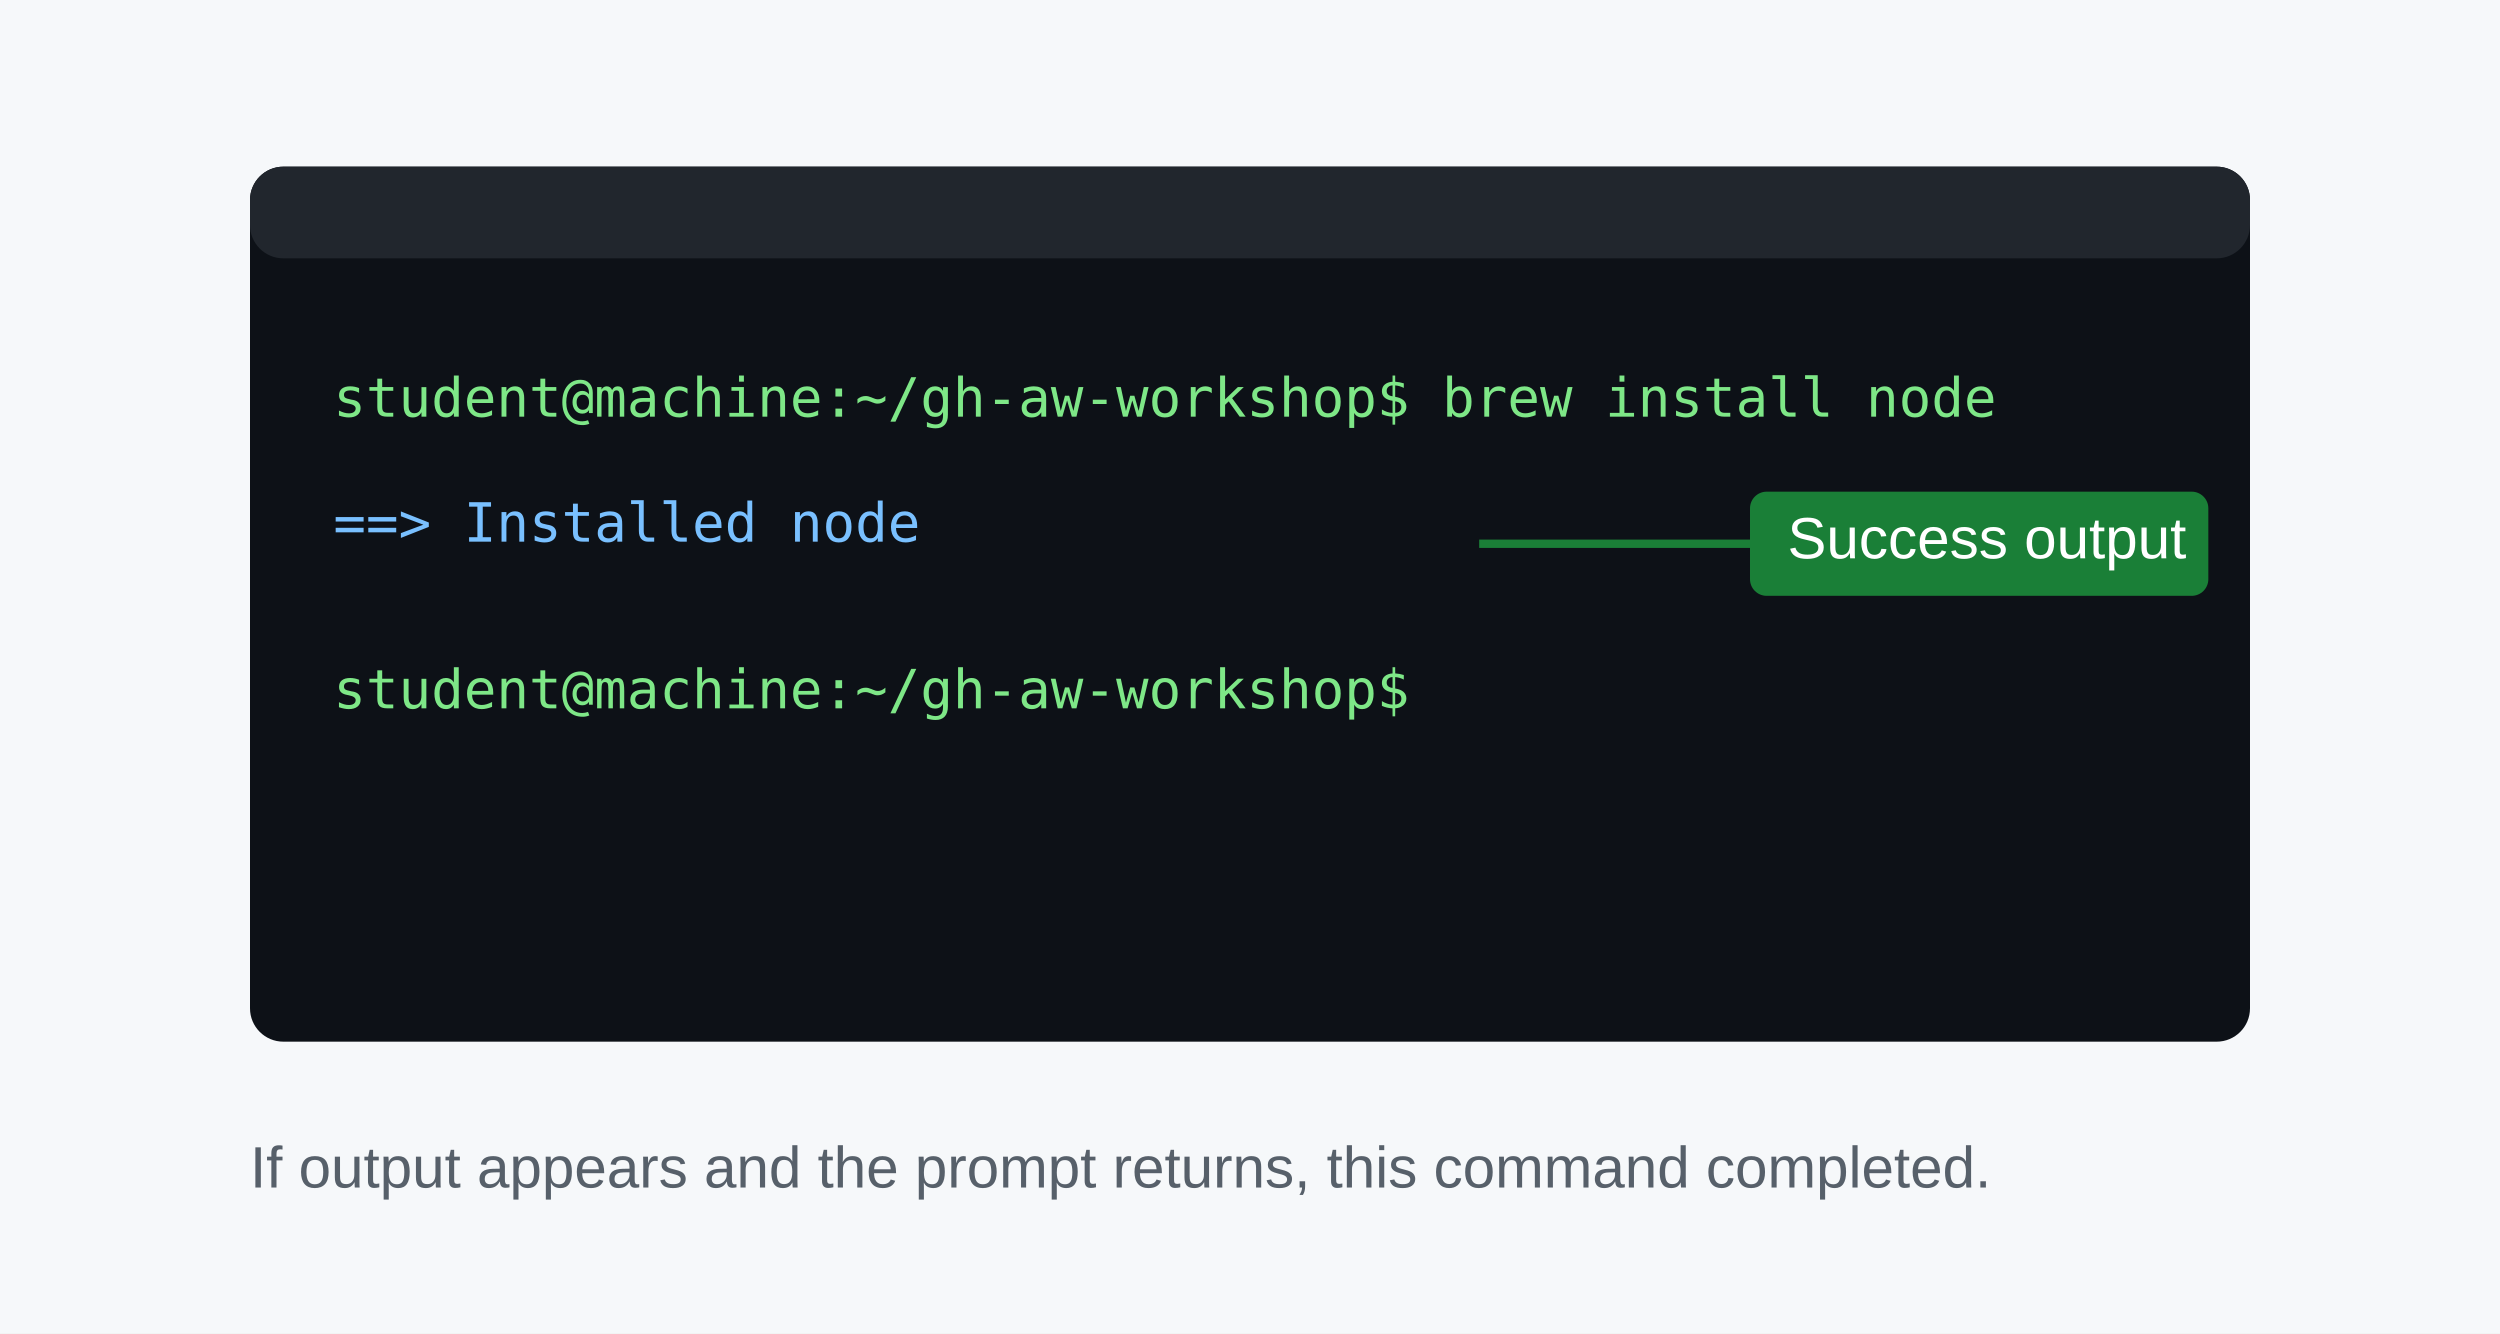
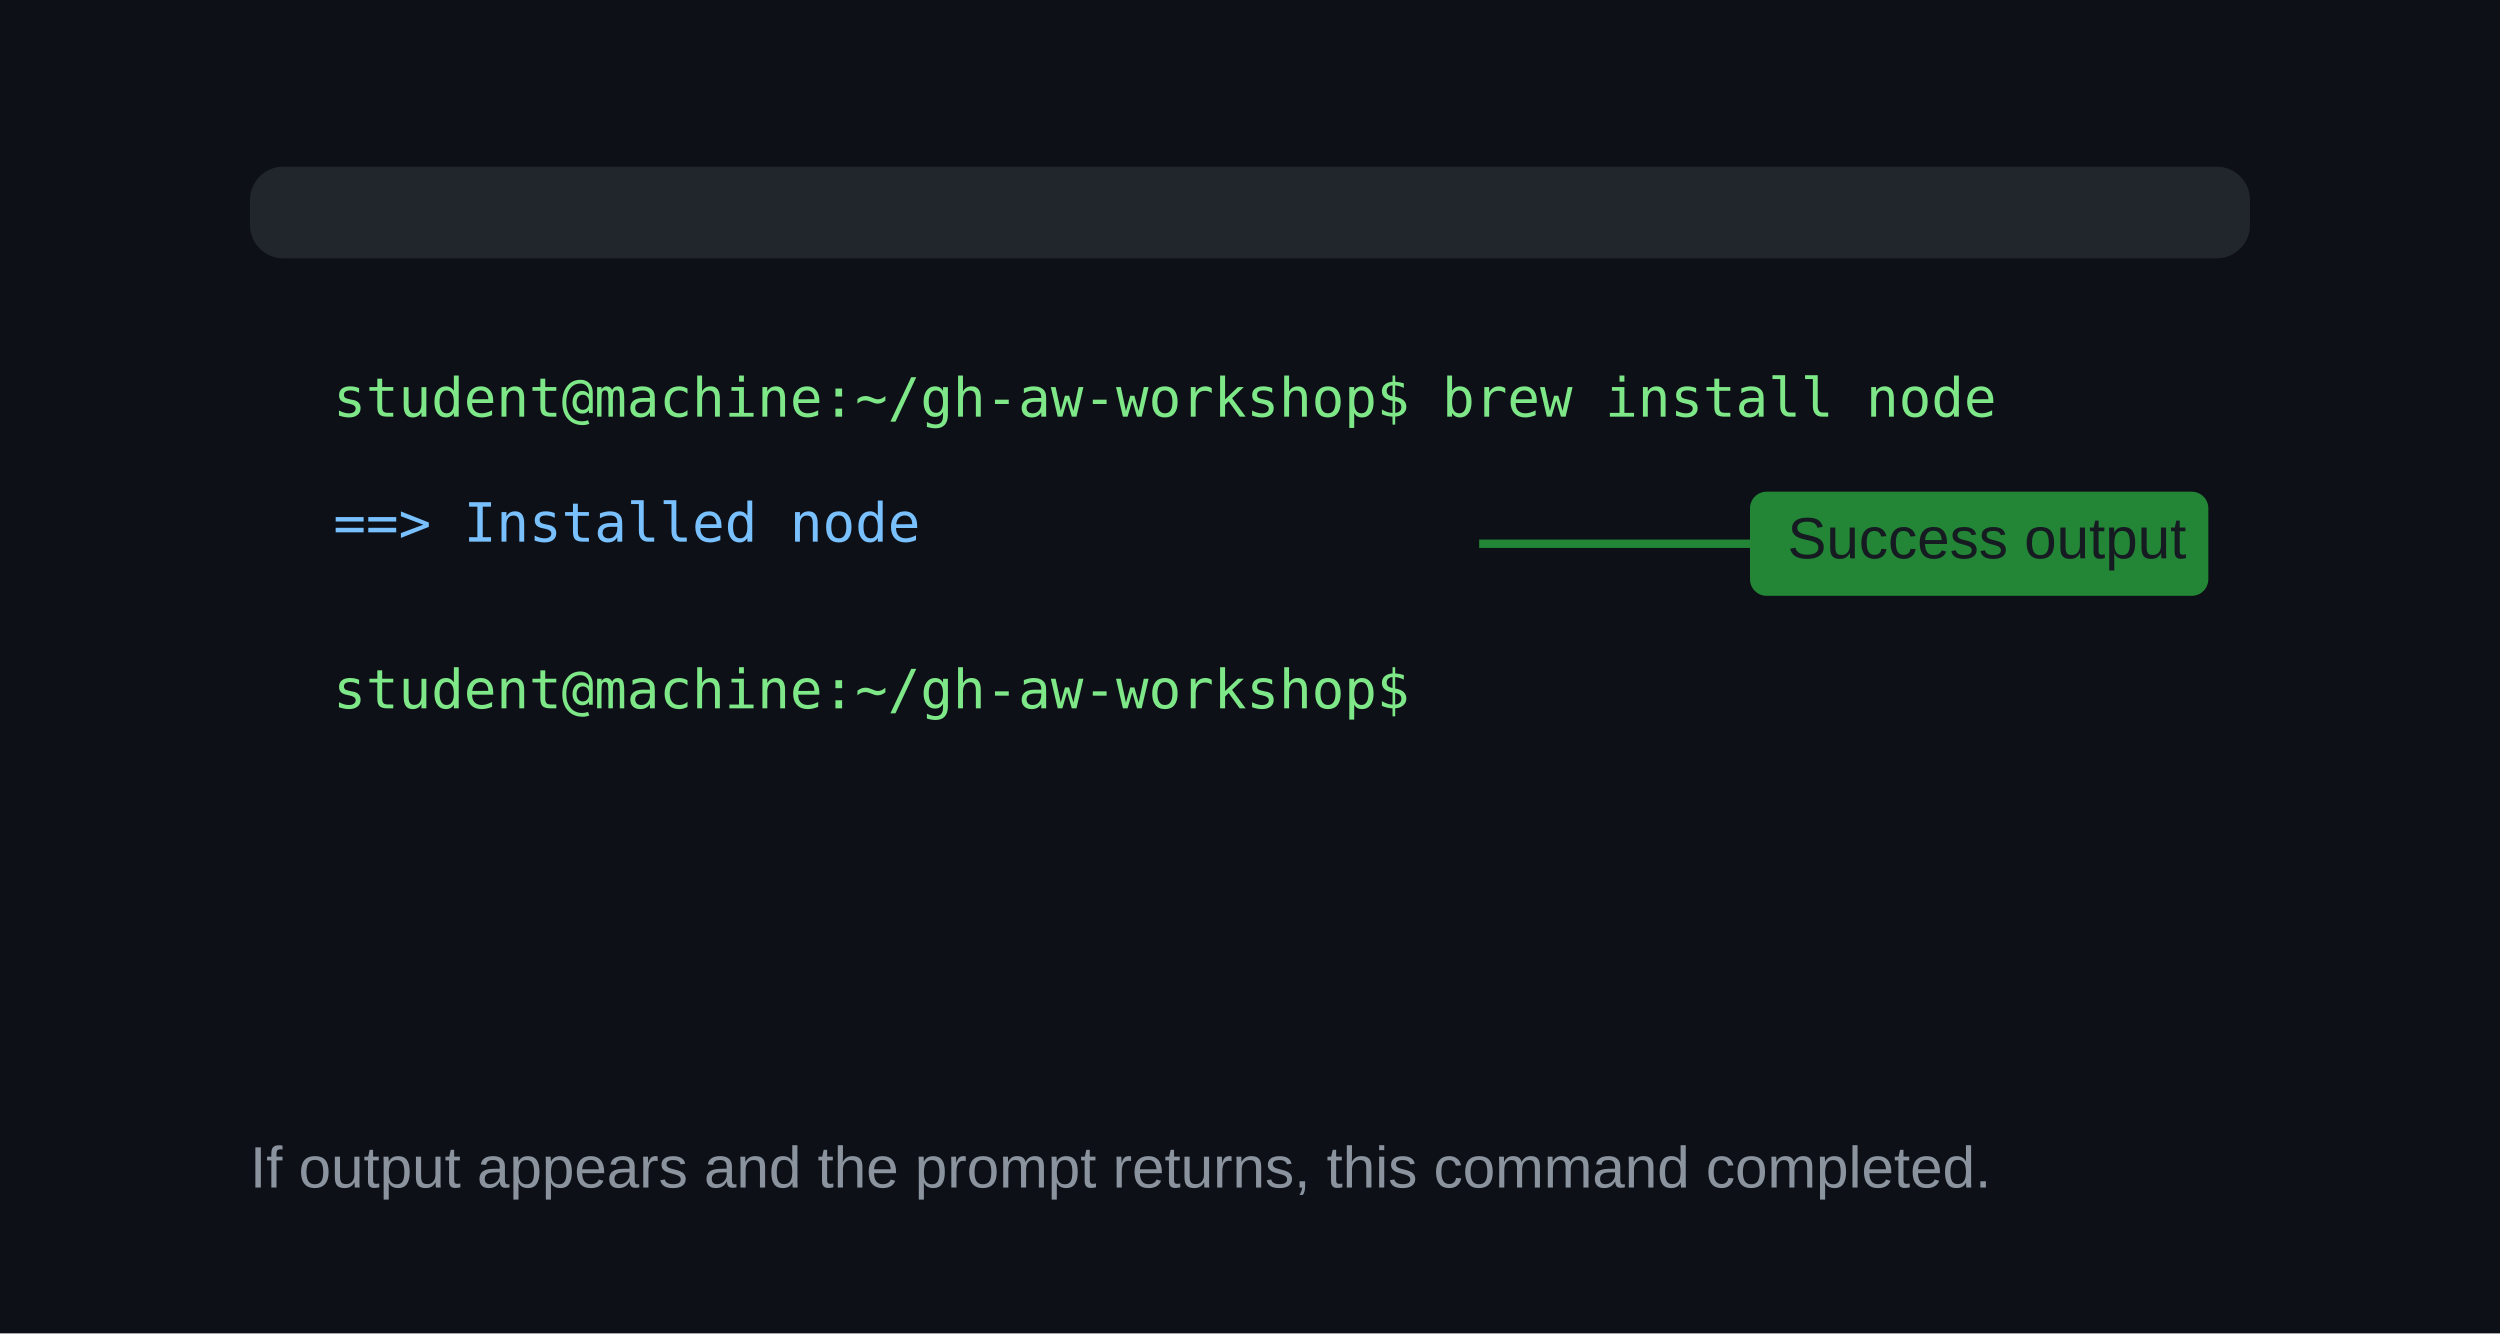
<svg xmlns="http://www.w3.org/2000/svg" width="1200" height="640" viewBox="0 0 1200 640" role="img" aria-label="Terminal success example for brew install node">
-   <rect width="1200" height="640" fill="#f6f8fa" />
+   <rect width="1200" height="640" fill="#0d1117" />
  <rect x="120" y="80" width="960" height="420" rx="16" fill="#0d1117" />
  <rect x="120" y="80" width="960" height="44" rx="16" fill="#21262d" />
  <text x="160" y="200" fill="#7ee787" font-family="monospace" font-size="26">student@machine:~/gh-aw-workshop$ brew install node</text>
  <text x="160" y="260" fill="#79c0ff" font-family="monospace" font-size="26">==&gt; Installed node</text>
  <text x="160" y="340" fill="#7ee787" font-family="monospace" font-size="26">student@machine:~/gh-aw-workshop$</text>
-   <rect x="840" y="236" width="220" height="50" rx="8" fill="#1a7f37" />
-   <text x="858" y="268" fill="#ffffff" font-family="Arial, sans-serif" font-size="28">Success output</text>
-   <line x1="840" y1="261" x2="710" y2="261" stroke="#1a7f37" stroke-width="4" />
-   <text x="120" y="570" fill="#57606a" font-family="Arial, sans-serif" font-size="28">If output appears and the prompt returns, this command completed.</text>
+   <rect x="840" y="236" width="220" height="50" rx="8" fill="#238636" />
+   <text x="858" y="268" fill="#161b22" font-family="Arial, sans-serif" font-size="28">Success output</text>
+   <line x1="840" y1="261" x2="710" y2="261" stroke="#238636" stroke-width="4" />
+   <text x="120" y="570" fill="#8b949e" font-family="Arial, sans-serif" font-size="28">If output appears and the prompt returns, this command completed.</text>
</svg>
